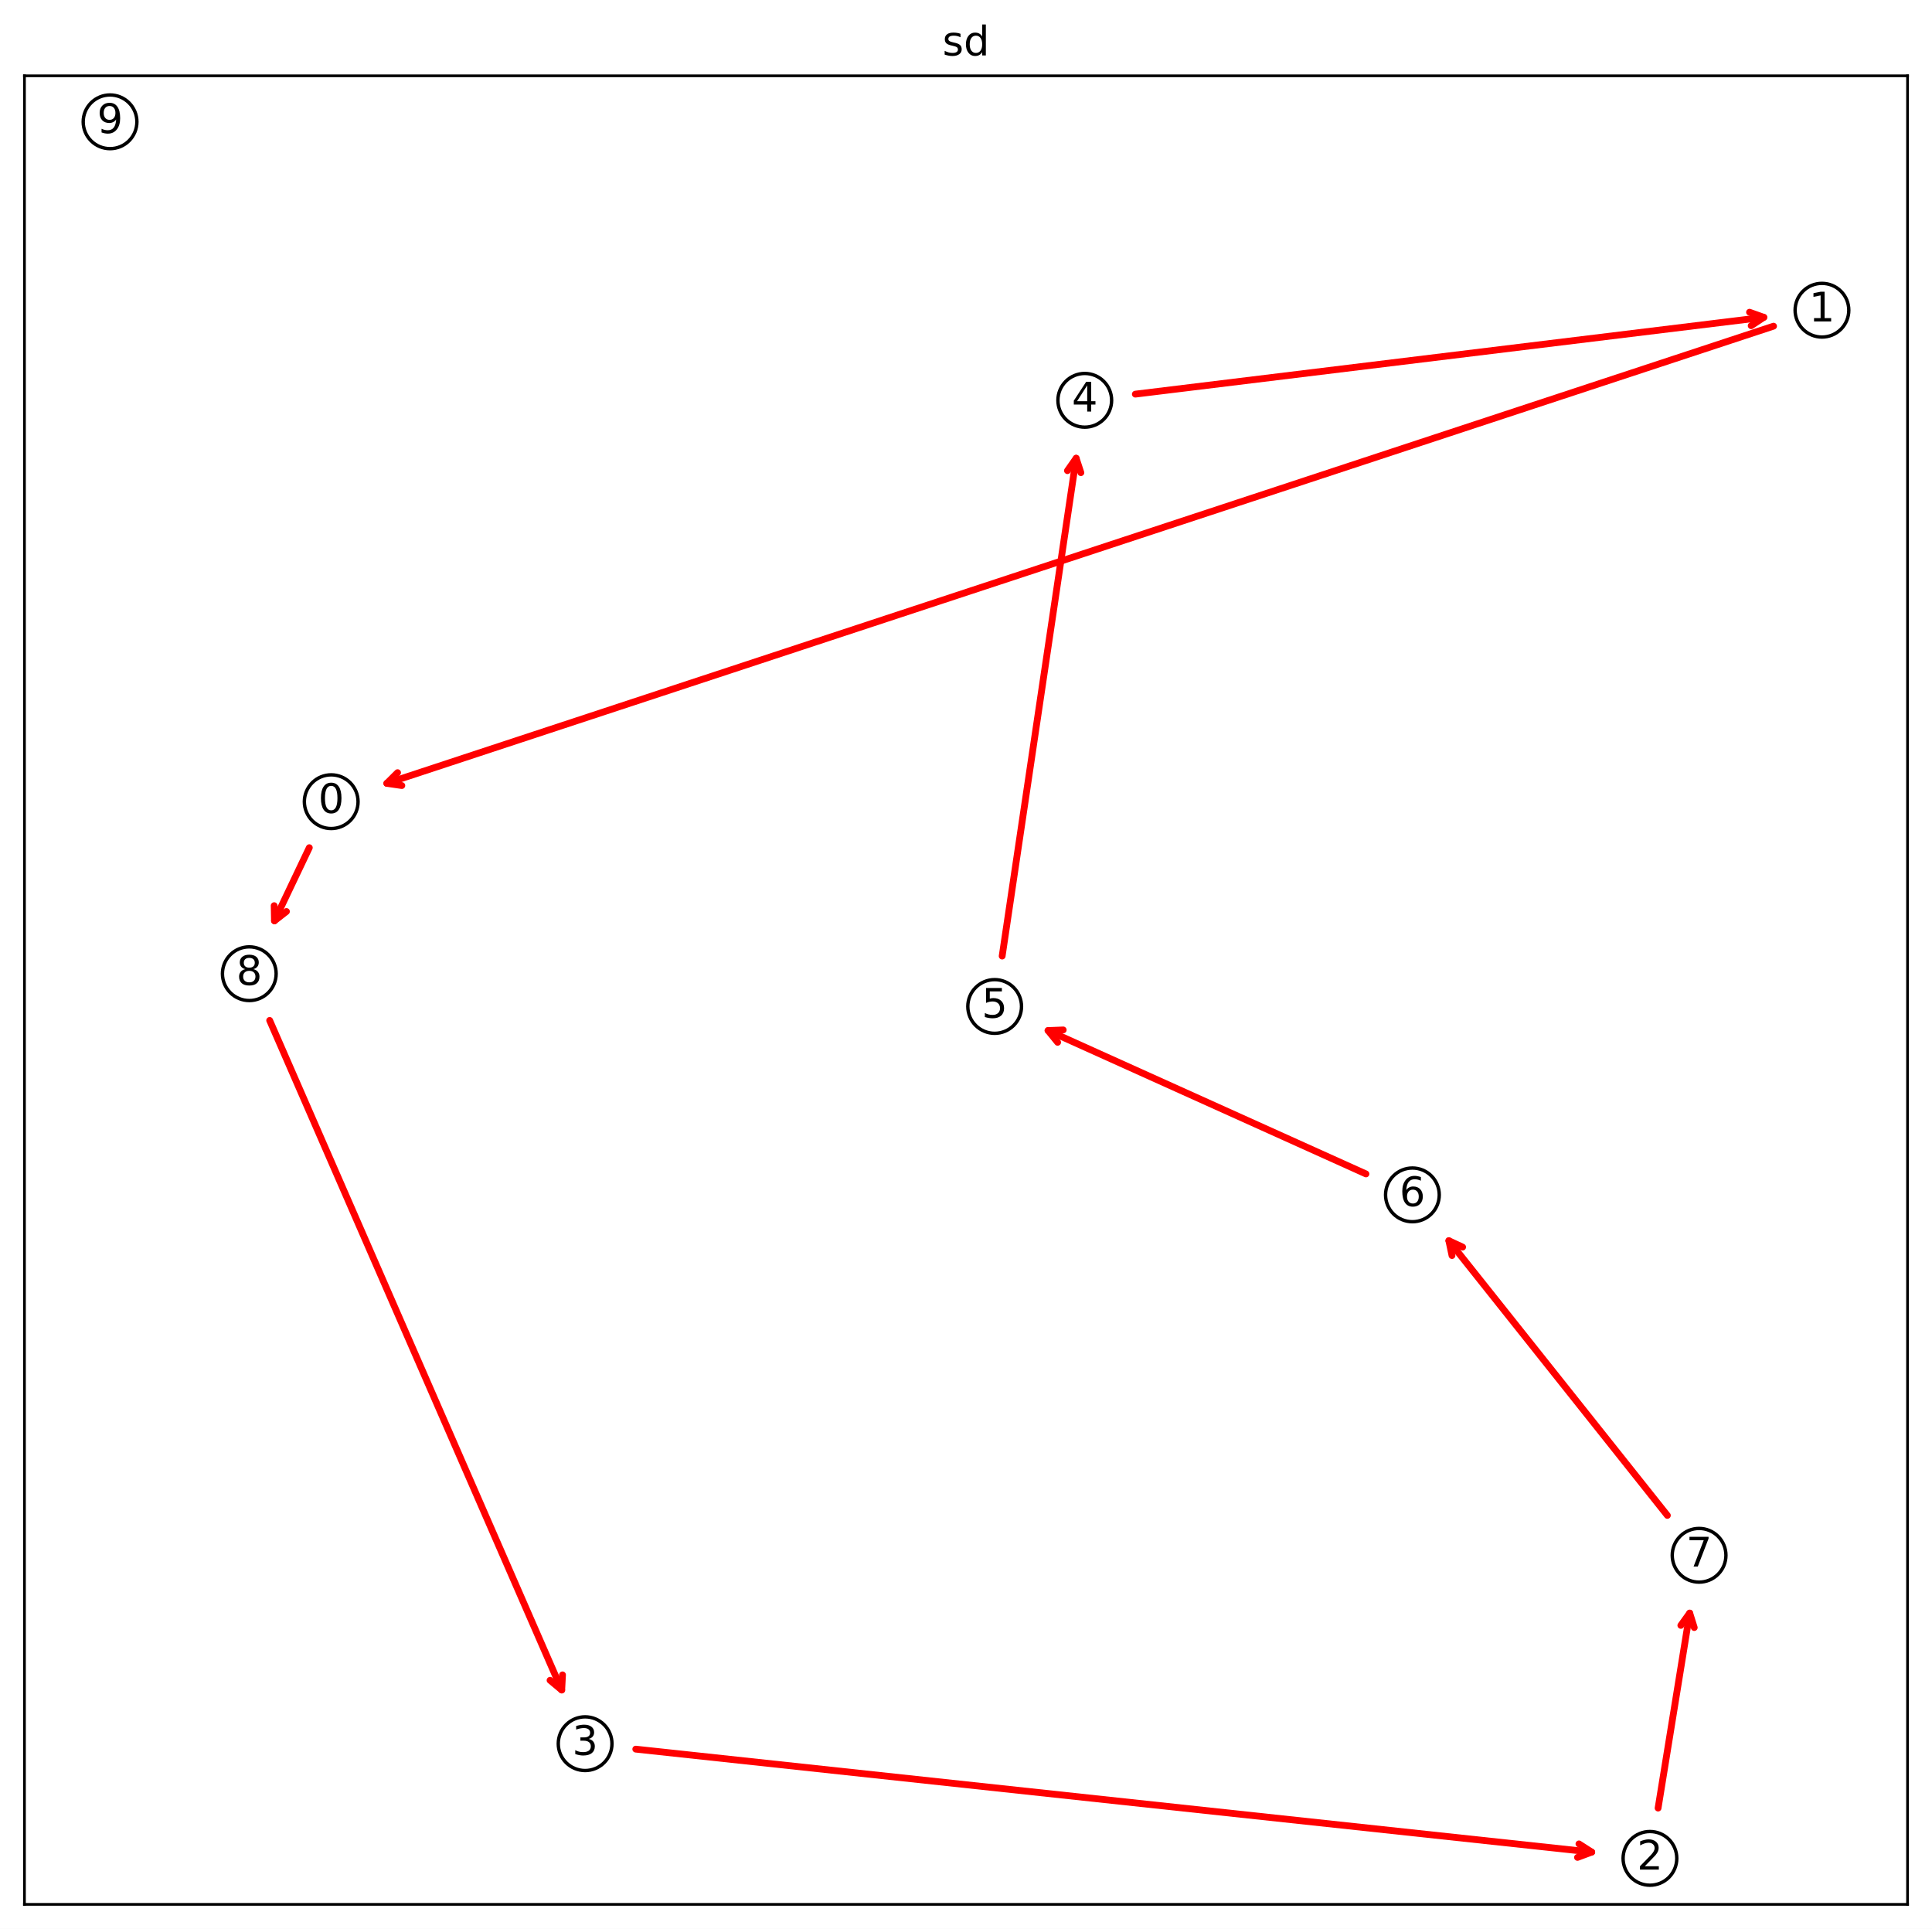
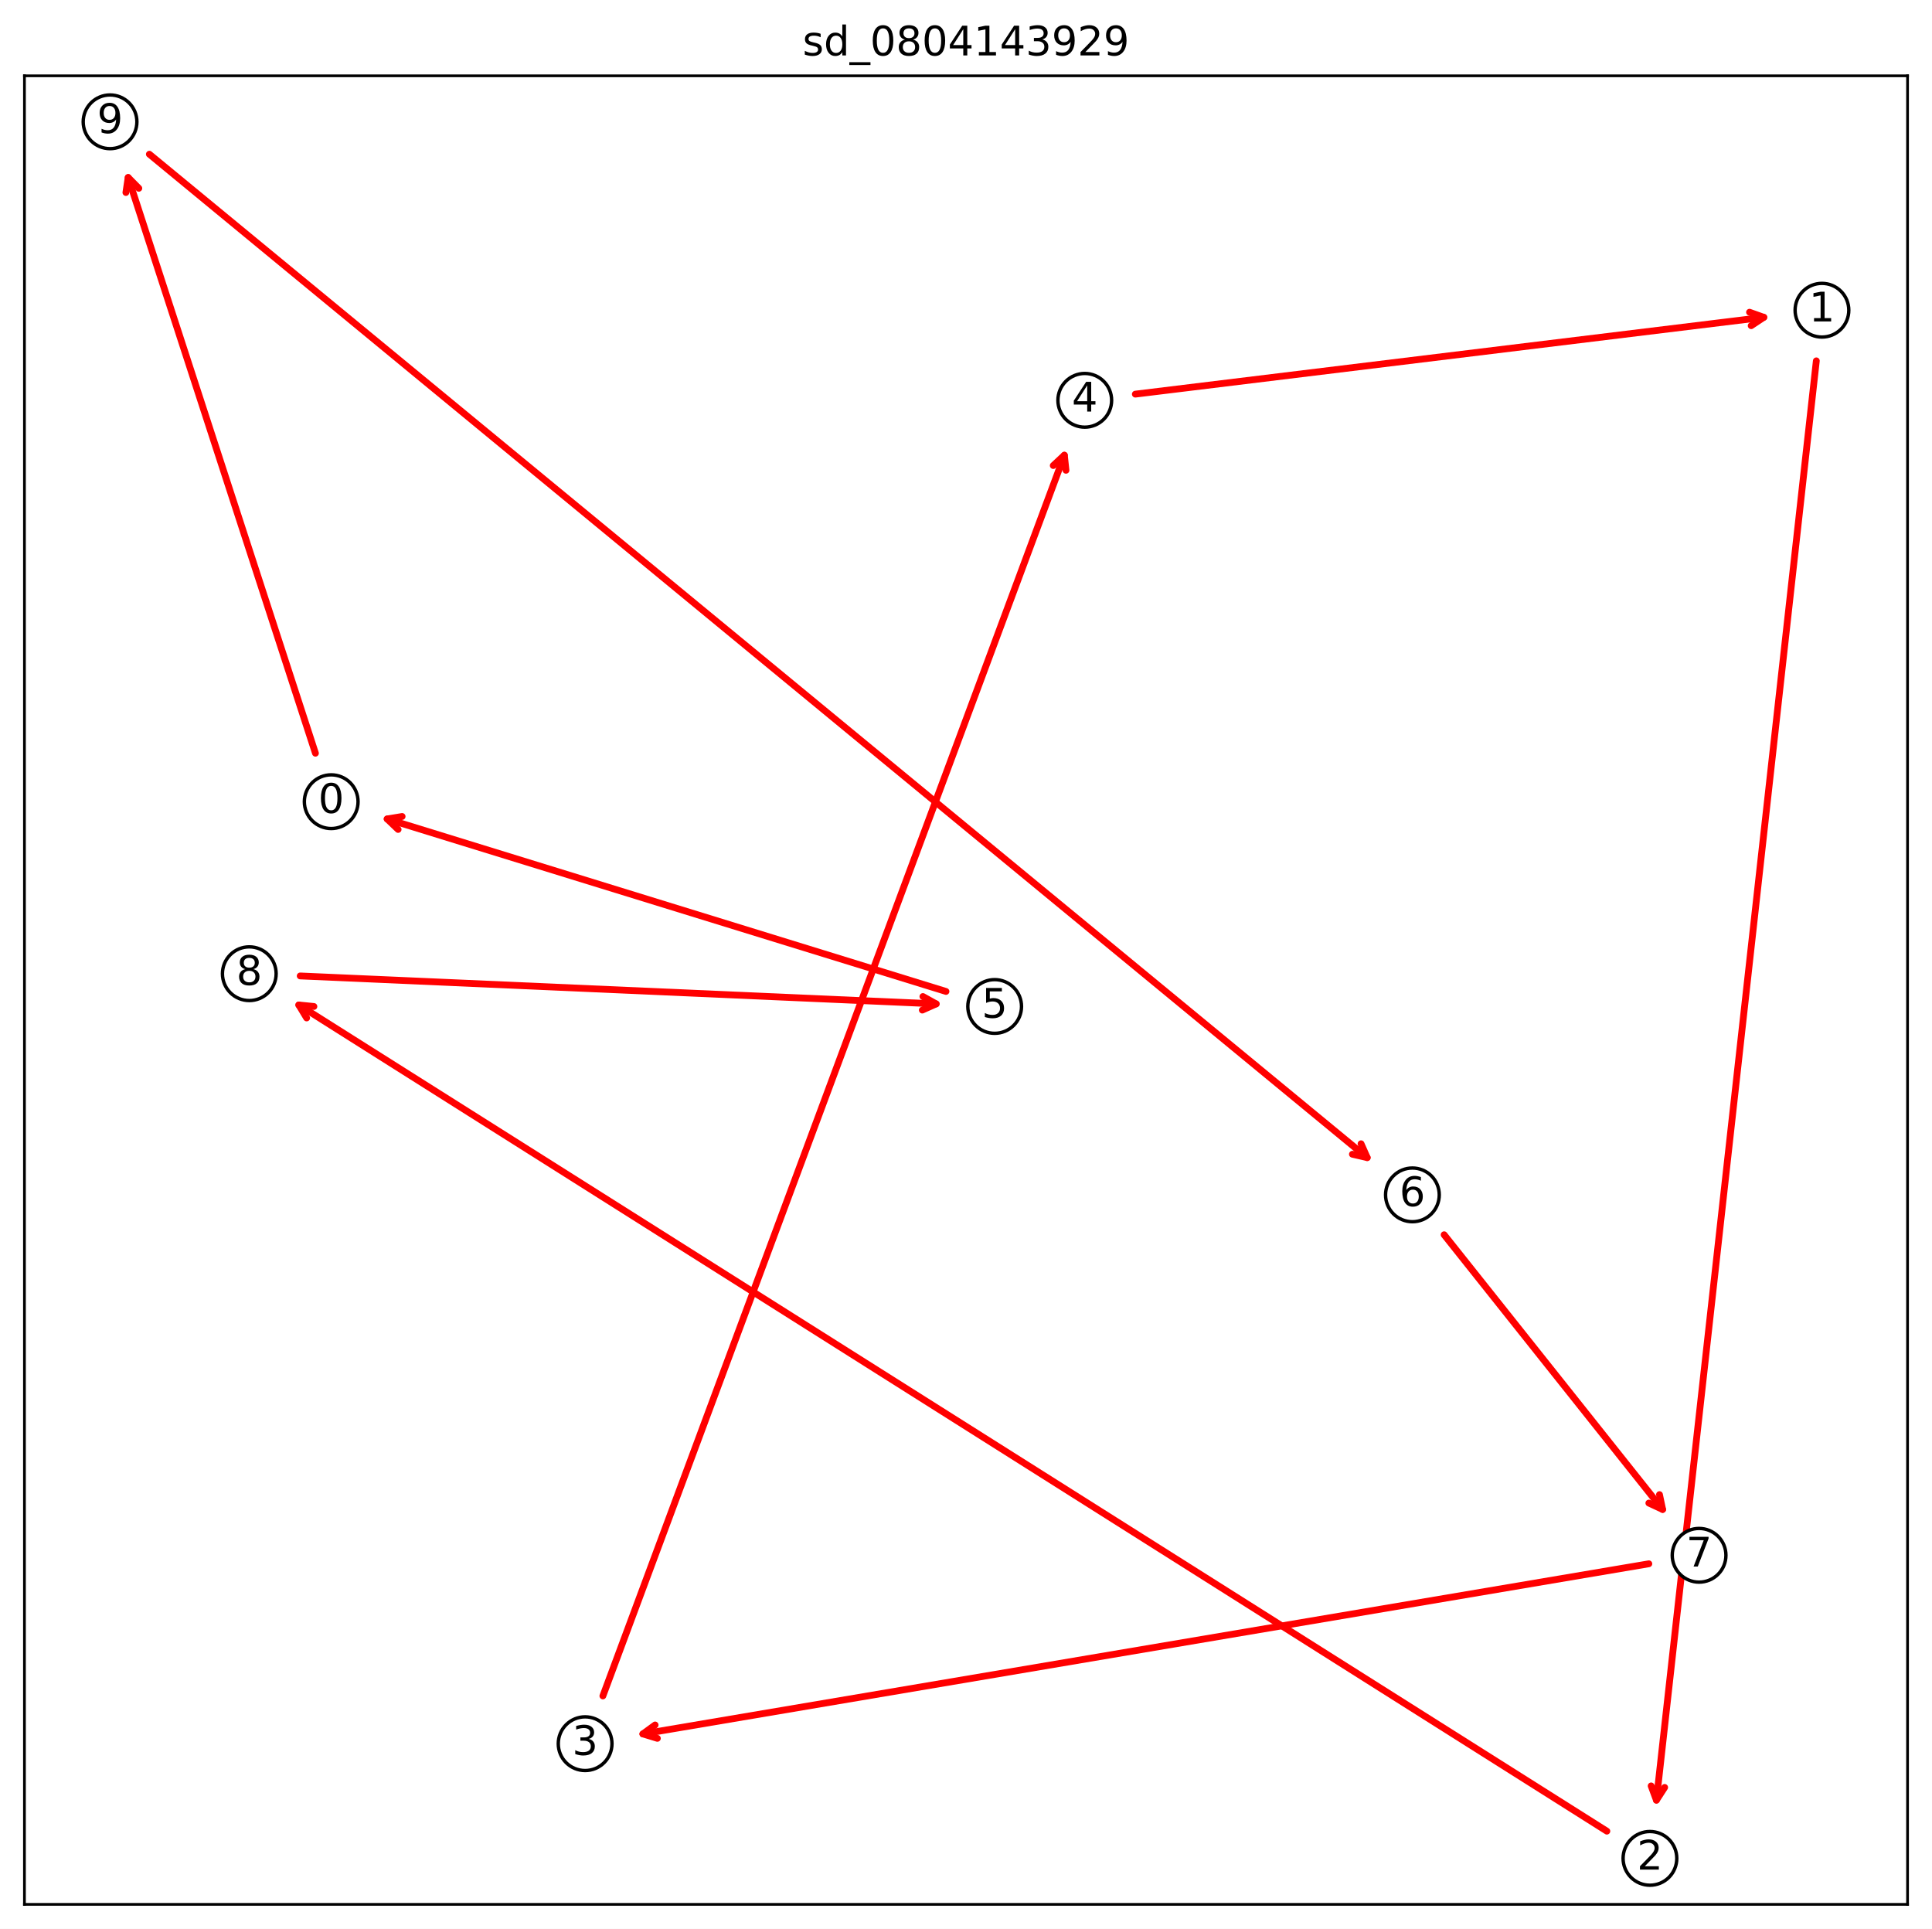
<svg xmlns="http://www.w3.org/2000/svg" xmlns:xlink="http://www.w3.org/1999/xlink" width="568.8pt" height="567.838pt" viewBox="0 0 568.8 567.838" version="1.1">
  <defs>
    <style type="text/css">*{stroke-linejoin: round; stroke-linecap: butt}</style>
  </defs>
  <g id="figure_1">
    <g id="patch_1">
      <path d="M 0 567.838  L 568.8 567.838  L 568.8 0  L 0 0  z " style="fill: #ffffff" />
    </g>
    <g id="axes_1">
      <g id="patch_2">
        <path d="M 7.2 560.638  L 561.6 560.638  L 561.6 22.318  L 7.2 22.318  z " style="fill: #ffffff" />
      </g>
      <g id="matplotlib.axis_1" />
      <g id="matplotlib.axis_2" />
      <g id="patch_3">
-         <path d="M 91.062 249.555  Q 85.453 261.333 80.806 271.093  " style="fill: none; stroke: #ff0000; stroke-width: 2; stroke-linecap: round" />
-         <path d="M 84.331 268.341  L 80.806 271.093  L 80.72 266.622  " style="fill: none; stroke: #ff0000; stroke-width: 2; stroke-linecap: round" />
+         <path d="M 92.869 221.748  Q 64.955 135.937 37.732 52.252  " style="fill: none; stroke: #ff0000; stroke-width: 2; stroke-linecap: round" />
+         <path d="M 37.067 56.674  L 37.732 52.252  L 40.871 55.437  " style="fill: none; stroke: #ff0000; stroke-width: 2; stroke-linecap: round" />
      </g>
      <g id="patch_4">
-         <path d="M 79.392 300.404  Q 122.831 399.996 165.376 497.538  " style="fill: none; stroke: #ff0000; stroke-width: 2; stroke-linecap: round" />
-         <path d="M 165.61 493.072  L 165.376 497.538  L 161.944 494.671  " style="fill: none; stroke: #ff0000; stroke-width: 2; stroke-linecap: round" />
+         <path d="M 43.975 45.398  Q 224.112 193.812 402.522 340.804  " style="fill: none; stroke: #ff0000; stroke-width: 2; stroke-linecap: round" />
+         <path d="M 400.707 336.717  L 402.522 340.804  L 398.163 339.804  " style="fill: none; stroke: #ff0000; stroke-width: 2; stroke-linecap: round" />
      </g>
      <g id="patch_5">
-         <path d="M 187.176 514.94  Q 329.012 530.215 468.624 545.25  " style="fill: none; stroke: #ff0000; stroke-width: 2; stroke-linecap: round" />
-         <path d="M 464.861 542.833  L 468.624 545.25  L 464.433 546.81  " style="fill: none; stroke: #ff0000; stroke-width: 2; stroke-linecap: round" />
+         <path d="M 425.163 363.503  Q 458.026 404.816 489.496 444.379  " style="fill: none; stroke: #ff0000; stroke-width: 2; stroke-linecap: round" />
+         <path d="M 488.571 440.004  L 489.496 444.379  L 485.441 442.494  " style="fill: none; stroke: #ff0000; stroke-width: 2; stroke-linecap: round" />
      </g>
      <g id="patch_6">
-         <path d="M 488.16 532.291  Q 492.993 502.482 497.469 474.881  " style="fill: none; stroke: #ff0000; stroke-width: 2; stroke-linecap: round" />
-         <path d="M 494.855 478.509  L 497.469 474.881  L 498.803 479.149  " style="fill: none; stroke: #ff0000; stroke-width: 2; stroke-linecap: round" />
+         <path d="M 485.438 460.372  Q 336.247 485.603 189.261 510.461  " style="fill: none; stroke: #ff0000; stroke-width: 2; stroke-linecap: round" />
+         <path d="M 193.538 511.765  L 189.261 510.461  L 192.871 507.822  " style="fill: none; stroke: #ff0000; stroke-width: 2; stroke-linecap: round" />
      </g>
      <g id="patch_7">
-         <path d="M 490.891 446.132  Q 458.028 404.819 426.557 365.256  " style="fill: none; stroke: #ff0000; stroke-width: 2; stroke-linecap: round" />
-         <path d="M 427.482 369.632  L 426.557 365.256  L 430.613 367.142  " style="fill: none; stroke: #ff0000; stroke-width: 2; stroke-linecap: round" />
+         <path d="M 177.495 499.277  Q 245.816 315.593 313.358 134.006  " style="fill: none; stroke: #ff0000; stroke-width: 2; stroke-linecap: round" />
+         <path d="M 310.089 137.057  L 313.358 134.006  L 313.838 138.452  " style="fill: none; stroke: #ff0000; stroke-width: 2; stroke-linecap: round" />
      </g>
      <g id="patch_8">
-         <path d="M 402.153 345.599  Q 354.334 324.033 308.553 303.387  " style="fill: none; stroke: #ff0000; stroke-width: 2; stroke-linecap: round" />
-         <path d="M 311.377 306.855  L 308.553 303.387  L 313.021 303.208  " style="fill: none; stroke: #ff0000; stroke-width: 2; stroke-linecap: round" />
-       </g>
-       <g id="patch_9">
-         <path d="M 295.046 281.464  Q 306.103 207.076 316.832 134.9  " style="fill: none; stroke: #ff0000; stroke-width: 2; stroke-linecap: round" />
-         <path d="M 314.266 138.562  L 316.832 134.9  L 318.222 139.151  " style="fill: none; stroke: #ff0000; stroke-width: 2; stroke-linecap: round" />
-       </g>
-       <g id="patch_10">
        <path d="M 334.252 116.032  Q 427.882 104.588 519.291 93.416  " style="fill: none; stroke: #ff0000; stroke-width: 2; stroke-linecap: round" />
        <path d="M 515.078 91.916  L 519.291 93.416  L 515.564 95.887  " style="fill: none; stroke: #ff0000; stroke-width: 2; stroke-linecap: round" />
      </g>
+       <g id="patch_9">
+         <path d="M 534.744 106.232  Q 511.08 319.208 487.663 529.962  " style="fill: none; stroke: #ff0000; stroke-width: 2; stroke-linecap: round" />
+         <path d="M 490.092 526.208  L 487.663 529.962  L 486.116 525.766  " style="fill: none; stroke: #ff0000; stroke-width: 2; stroke-linecap: round" />
+       </g>
+       <g id="patch_10">
+         <path d="M 473.077 539.086  Q 279.577 416.875 87.968 295.859  " style="fill: none; stroke: #ff0000; stroke-width: 2; stroke-linecap: round" />
+         <path d="M 90.282 299.686  L 87.968 295.859  L 92.418 296.304  " style="fill: none; stroke: #ff0000; stroke-width: 2; stroke-linecap: round" />
+       </g>
      <g id="patch_11">
-         <path d="M 522.152 96.022  Q 316.954 163.67 113.879 230.618  " style="fill: none; stroke: #ff0000; stroke-width: 2; stroke-linecap: round" />
-         <path d="M 118.304 231.265  L 113.879 230.618  L 117.052 227.466  " style="fill: none; stroke: #ff0000; stroke-width: 2; stroke-linecap: round" />
+         <path d="M 88.38 287.314  Q 183.118 291.478 275.622 295.544  " style="fill: none; stroke: #ff0000; stroke-width: 2; stroke-linecap: round" />
+         <path d="M 271.713 293.371  L 275.622 295.544  L 271.538 297.367  " style="fill: none; stroke: #ff0000; stroke-width: 2; stroke-linecap: round" />
      </g>
      <g id="patch_12">
+         <path d="M 278.507 291.877  Q 195.174 266.157 113.978 241.097  " style="fill: none; stroke: #ff0000; stroke-width: 2; stroke-linecap: round" />
+         <path d="M 117.21 244.187  L 113.978 241.097  L 118.39 240.365  " style="fill: none; stroke: #ff0000; stroke-width: 2; stroke-linecap: round" />
+       </g>
+       <g id="patch_13">
        <path d="M 7.2 560.638  L 7.2 22.318  " style="fill: none; stroke: #000000; stroke-width: 0.8; stroke-linejoin: miter; stroke-linecap: square" />
      </g>
-       <g id="patch_13">
+       <g id="patch_14">
        <path d="M 561.6 560.638  L 561.6 22.318  " style="fill: none; stroke: #000000; stroke-width: 0.8; stroke-linejoin: miter; stroke-linecap: square" />
      </g>
-       <g id="patch_14">
+       <g id="patch_15">
        <path d="M 7.2 560.638  L 561.6 560.638  " style="fill: none; stroke: #000000; stroke-width: 0.8; stroke-linejoin: miter; stroke-linecap: square" />
      </g>
-       <g id="patch_15">
+       <g id="patch_16">
        <path d="M 7.2 22.318  L 561.6 22.318  " style="fill: none; stroke: #000000; stroke-width: 0.8; stroke-linejoin: miter; stroke-linecap: square" />
      </g>
      <g id="PathCollection_1">
        <defs>
-           <path id="m304e640a51" d="M 0 7.906  C 2.097 7.906 4.108 7.073 5.59 5.59  C 7.073 4.108 7.906 2.097 7.906 0  C 7.906 -2.097 7.073 -4.108 5.59 -5.59  C 4.108 -7.073 2.097 -7.906 0 -7.906  C -2.097 -7.906 -4.108 -7.073 -5.59 -5.59  C -7.073 -4.108 -7.906 -2.097 -7.906 0  C -7.906 2.097 -7.073 4.108 -5.59 5.59  C -4.108 7.073 -2.097 7.906 0 7.906  z " style="stroke: #000000" />
+           <path id="m5c23313d0f" d="M 0 7.906  C 2.097 7.906 4.108 7.073 5.59 5.59  C 7.073 4.108 7.906 2.097 7.906 0  C 7.906 -2.097 7.073 -4.108 5.59 -5.59  C 4.108 -7.073 2.097 -7.906 0 -7.906  C -2.097 -7.906 -4.108 -7.073 -5.59 -5.59  C -7.073 -4.108 -7.906 -2.097 -7.906 0  C -7.906 2.097 -7.073 4.108 -5.59 5.59  C -4.108 7.073 -2.097 7.906 0 7.906  z " style="stroke: #000000" />
        </defs>
-         <g clip-path="url(#p62810bb80d)">
-           <use xlink:href="#m304e640a51" x="97.51" y="236.014" style="fill: #ffffff; stroke: #000000" />
-           <use xlink:href="#m304e640a51" x="536.4" y="91.325" style="fill: #ffffff; stroke: #000000" />
-           <use xlink:href="#m304e640a51" x="485.759" y="547.095" style="fill: #ffffff; stroke: #000000" />
-           <use xlink:href="#m304e640a51" x="172.266" y="513.335" style="fill: #ffffff; stroke: #000000" />
-           <use xlink:href="#m304e640a51" x="319.367" y="117.851" style="fill: #ffffff; stroke: #000000" />
-           <use xlink:href="#m304e640a51" x="292.84" y="296.301" style="fill: #ffffff; stroke: #000000" />
-           <use xlink:href="#m304e640a51" x="415.826" y="351.765" style="fill: #ffffff; stroke: #000000" />
-           <use xlink:href="#m304e640a51" x="500.228" y="457.87" style="fill: #ffffff; stroke: #000000" />
-           <use xlink:href="#m304e640a51" x="73.395" y="286.655" style="fill: #ffffff; stroke: #000000" />
-           <use xlink:href="#m304e640a51" x="32.4" y="35.861" style="fill: #ffffff; stroke: #000000" />
+         <g clip-path="url(#p2925443e9d)">
+           <use xlink:href="#m5c23313d0f" x="97.51" y="236.014" style="fill: #ffffff; stroke: #000000" />
+           <use xlink:href="#m5c23313d0f" x="536.4" y="91.325" style="fill: #ffffff; stroke: #000000" />
+           <use xlink:href="#m5c23313d0f" x="485.759" y="547.095" style="fill: #ffffff; stroke: #000000" />
+           <use xlink:href="#m5c23313d0f" x="172.266" y="513.335" style="fill: #ffffff; stroke: #000000" />
+           <use xlink:href="#m5c23313d0f" x="319.367" y="117.851" style="fill: #ffffff; stroke: #000000" />
+           <use xlink:href="#m5c23313d0f" x="292.84" y="296.301" style="fill: #ffffff; stroke: #000000" />
+           <use xlink:href="#m5c23313d0f" x="415.826" y="351.765" style="fill: #ffffff; stroke: #000000" />
+           <use xlink:href="#m5c23313d0f" x="500.228" y="457.87" style="fill: #ffffff; stroke: #000000" />
+           <use xlink:href="#m5c23313d0f" x="73.395" y="286.655" style="fill: #ffffff; stroke: #000000" />
+           <use xlink:href="#m5c23313d0f" x="32.4" y="35.861" style="fill: #ffffff; stroke: #000000" />
        </g>
      </g>
      <g id="text_1">
-         <g transform="translate(277.4653 16.31812) scale(0.12 -0.12)">
+         <g transform="translate(236.2903 16.31812) scale(0.12 -0.12)">
          <defs>
            <path id="DejaVuSans-73" d="M 2834 3397  L 2834 2853  Q 2591 2978 2328 3040  Q 2066 3103 1784 3103  Q 1356 3103 1142 2972  Q 928 2841 928 2578  Q 928 2378 1081 2264  Q 1234 2150 1697 2047  L 1894 2003  Q 2506 1872 2764 1633  Q 3022 1394 3022 966  Q 3022 478 2636 193  Q 2250 -91 1575 -91  Q 1294 -91 989 -36  Q 684 19 347 128  L 347 722  Q 666 556 975 473  Q 1284 391 1588 391  Q 1994 391 2212 530  Q 2431 669 2431 922  Q 2431 1156 2273 1281  Q 2116 1406 1581 1522  L 1381 1569  Q 847 1681 609 1914  Q 372 2147 372 2553  Q 372 3047 722 3315  Q 1072 3584 1716 3584  Q 2034 3584 2315 3537  Q 2597 3491 2834 3397  z " transform="scale(0.015625)" />
            <path id="DejaVuSans-64" d="M 2906 2969  L 2906 4863  L 3481 4863  L 3481 0  L 2906 0  L 2906 525  Q 2725 213 2448 61  Q 2172 -91 1784 -91  Q 1150 -91 751 415  Q 353 922 353 1747  Q 353 2572 751 3078  Q 1150 3584 1784 3584  Q 2172 3584 2448 3432  Q 2725 3281 2906 2969  z M 947 1747  Q 947 1113 1208 752  Q 1469 391 1925 391  Q 2381 391 2643 752  Q 2906 1113 2906 1747  Q 2906 2381 2643 2742  Q 2381 3103 1925 3103  Q 1469 3103 1208 2742  Q 947 2381 947 1747  z " transform="scale(0.015625)" />
+             <path id="DejaVuSans-5f" d="M 3263 -1063  L 3263 -1509  L -63 -1509  L -63 -1063  L 3263 -1063  z " transform="scale(0.015625)" />
+             <path id="DejaVuSans-30" d="M 2034 4250  Q 1547 4250 1301 3770  Q 1056 3291 1056 2328  Q 1056 1369 1301 889  Q 1547 409 2034 409  Q 2525 409 2770 889  Q 3016 1369 3016 2328  Q 3016 3291 2770 3770  Q 2525 4250 2034 4250  z M 2034 4750  Q 2819 4750 3233 4129  Q 3647 3509 3647 2328  Q 3647 1150 3233 529  Q 2819 -91 2034 -91  Q 1250 -91 836 529  Q 422 1150 422 2328  Q 422 3509 836 4129  Q 1250 4750 2034 4750  z " transform="scale(0.015625)" />
+             <path id="DejaVuSans-38" d="M 2034 2216  Q 1584 2216 1326 1975  Q 1069 1734 1069 1313  Q 1069 891 1326 650  Q 1584 409 2034 409  Q 2484 409 2743 651  Q 3003 894 3003 1313  Q 3003 1734 2745 1975  Q 2488 2216 2034 2216  z M 1403 2484  Q 997 2584 770 2862  Q 544 3141 544 3541  Q 544 4100 942 4425  Q 1341 4750 2034 4750  Q 2731 4750 3128 4425  Q 3525 4100 3525 3541  Q 3525 3141 3298 2862  Q 3072 2584 2669 2484  Q 3125 2378 3379 2068  Q 3634 1759 3634 1313  Q 3634 634 3220 271  Q 2806 -91 2034 -91  Q 1263 -91 848 271  Q 434 634 434 1313  Q 434 1759 690 2068  Q 947 2378 1403 2484  z M 1172 3481  Q 1172 3119 1398 2916  Q 1625 2713 2034 2713  Q 2441 2713 2670 2916  Q 2900 3119 2900 3481  Q 2900 3844 2670 4047  Q 2441 4250 2034 4250  Q 1625 4250 1398 4047  Q 1172 3844 1172 3481  z " transform="scale(0.015625)" />
+             <path id="DejaVuSans-34" d="M 2419 4116  L 825 1625  L 2419 1625  L 2419 4116  z M 2253 4666  L 3047 4666  L 3047 1625  L 3713 1625  L 3713 1100  L 3047 1100  L 3047 0  L 2419 0  L 2419 1100  L 313 1100  L 313 1709  L 2253 4666  z " transform="scale(0.015625)" />
+             <path id="DejaVuSans-31" d="M 794 531  L 1825 531  L 1825 4091  L 703 3866  L 703 4441  L 1819 4666  L 2450 4666  L 2450 531  L 3481 531  L 3481 0  L 794 0  L 794 531  z " transform="scale(0.015625)" />
+             <path id="DejaVuSans-33" d="M 2597 2516  Q 3050 2419 3304 2112  Q 3559 1806 3559 1356  Q 3559 666 3084 287  Q 2609 -91 1734 -91  Q 1441 -91 1130 -33  Q 819 25 488 141  L 488 750  Q 750 597 1062 519  Q 1375 441 1716 441  Q 2309 441 2620 675  Q 2931 909 2931 1356  Q 2931 1769 2642 2001  Q 2353 2234 1838 2234  L 1294 2234  L 1294 2753  L 1863 2753  Q 2328 2753 2575 2939  Q 2822 3125 2822 3475  Q 2822 3834 2567 4026  Q 2313 4219 1838 4219  Q 1578 4219 1281 4162  Q 984 4106 628 3988  L 628 4550  Q 988 4650 1302 4700  Q 1616 4750 1894 4750  Q 2613 4750 3031 4423  Q 3450 4097 3450 3541  Q 3450 3153 3228 2886  Q 3006 2619 2597 2516  z " transform="scale(0.015625)" />
+             <path id="DejaVuSans-39" d="M 703 97  L 703 672  Q 941 559 1184 500  Q 1428 441 1663 441  Q 2288 441 2617 861  Q 2947 1281 2994 2138  Q 2813 1869 2534 1725  Q 2256 1581 1919 1581  Q 1219 1581 811 2004  Q 403 2428 403 3163  Q 403 3881 828 4315  Q 1253 4750 1959 4750  Q 2769 4750 3195 4129  Q 3622 3509 3622 2328  Q 3622 1225 3098 567  Q 2575 -91 1691 -91  Q 1453 -91 1209 -44  Q 966 3 703 97  z M 1959 2075  Q 2384 2075 2632 2365  Q 2881 2656 2881 3163  Q 2881 3666 2632 3958  Q 2384 4250 1959 4250  Q 1534 4250 1286 3958  Q 1038 3666 1038 3163  Q 1038 2656 1286 2365  Q 1534 2075 1959 2075  z " transform="scale(0.015625)" />
+             <path id="DejaVuSans-32" d="M 1228 531  L 3431 531  L 3431 0  L 469 0  L 469 531  Q 828 903 1448 1529  Q 2069 2156 2228 2338  Q 2531 2678 2651 2914  Q 2772 3150 2772 3378  Q 2772 3750 2511 3984  Q 2250 4219 1831 4219  Q 1534 4219 1204 4116  Q 875 4013 500 3803  L 500 4441  Q 881 4594 1212 4672  Q 1544 4750 1819 4750  Q 2544 4750 2975 4387  Q 3406 4025 3406 3419  Q 3406 3131 3298 2873  Q 3191 2616 2906 2266  Q 2828 2175 2409 1742  Q 1991 1309 1228 531  z " transform="scale(0.015625)" />
          </defs>
          <use xlink:href="#DejaVuSans-73" />
          <use xlink:href="#DejaVuSans-64" transform="translate(52.09961 0)" />
+           <use xlink:href="#DejaVuSans-5f" transform="translate(115.5762 0)" />
+           <use xlink:href="#DejaVuSans-30" transform="translate(165.5762 0)" />
+           <use xlink:href="#DejaVuSans-38" transform="translate(229.1992 0)" />
+           <use xlink:href="#DejaVuSans-30" transform="translate(292.8223 0)" />
+           <use xlink:href="#DejaVuSans-34" transform="translate(356.4453 0)" />
+           <use xlink:href="#DejaVuSans-31" transform="translate(420.0684 0)" />
+           <use xlink:href="#DejaVuSans-34" transform="translate(483.6914 0)" />
+           <use xlink:href="#DejaVuSans-33" transform="translate(547.3145 0)" />
+           <use xlink:href="#DejaVuSans-39" transform="translate(610.9375 0)" />
+           <use xlink:href="#DejaVuSans-32" transform="translate(674.5605 0)" />
+           <use xlink:href="#DejaVuSans-39" transform="translate(738.1836 0)" />
        </g>
      </g>
      <g id="text_2">
        <g transform="translate(93.69255 239.3253) scale(0.12 -0.12)">
-           <defs>
-             <path id="DejaVuSans-30" d="M 2034 4250  Q 1547 4250 1301 3770  Q 1056 3291 1056 2328  Q 1056 1369 1301 889  Q 1547 409 2034 409  Q 2525 409 2770 889  Q 3016 1369 3016 2328  Q 3016 3291 2770 3770  Q 2525 4250 2034 4250  z M 2034 4750  Q 2819 4750 3233 4129  Q 3647 3509 3647 2328  Q 3647 1150 3233 529  Q 2819 -91 2034 -91  Q 1250 -91 836 529  Q 422 1150 422 2328  Q 422 3509 836 4129  Q 1250 4750 2034 4750  z " transform="scale(0.015625)" />
-           </defs>
          <use xlink:href="#DejaVuSans-30" />
        </g>
      </g>
      <g id="text_3">
        <g transform="translate(532.5825 94.63626) scale(0.12 -0.12)">
-           <defs>
-             <path id="DejaVuSans-31" d="M 794 531  L 1825 531  L 1825 4091  L 703 3866  L 703 4441  L 1819 4666  L 2450 4666  L 2450 531  L 3481 531  L 3481 0  L 794 0  L 794 531  z " transform="scale(0.015625)" />
-           </defs>
          <use xlink:href="#DejaVuSans-31" />
        </g>
      </g>
      <g id="text_4">
        <g transform="translate(481.9414 550.4066) scale(0.12 -0.12)">
-           <defs>
-             <path id="DejaVuSans-32" d="M 1228 531  L 3431 531  L 3431 0  L 469 0  L 469 531  Q 828 903 1448 1529  Q 2069 2156 2228 2338  Q 2531 2678 2651 2914  Q 2772 3150 2772 3378  Q 2772 3750 2511 3984  Q 2250 4219 1831 4219  Q 1534 4219 1204 4116  Q 875 4013 500 3803  L 500 4441  Q 881 4594 1212 4672  Q 1544 4750 1819 4750  Q 2544 4750 2975 4387  Q 3406 4025 3406 3419  Q 3406 3131 3298 2873  Q 3191 2616 2906 2266  Q 2828 2175 2409 1742  Q 1991 1309 1228 531  z " transform="scale(0.015625)" />
-           </defs>
          <use xlink:href="#DejaVuSans-32" />
        </g>
      </g>
      <g id="text_5">
        <g transform="translate(168.4485 516.6458) scale(0.12 -0.12)">
-           <defs>
-             <path id="DejaVuSans-33" d="M 2597 2516  Q 3050 2419 3304 2112  Q 3559 1806 3559 1356  Q 3559 666 3084 287  Q 2609 -91 1734 -91  Q 1441 -91 1130 -33  Q 819 25 488 141  L 488 750  Q 750 597 1062 519  Q 1375 441 1716 441  Q 2309 441 2620 675  Q 2931 909 2931 1356  Q 2931 1769 2642 2001  Q 2353 2234 1838 2234  L 1294 2234  L 1294 2753  L 1863 2753  Q 2328 2753 2575 2939  Q 2822 3125 2822 3475  Q 2822 3834 2567 4026  Q 2313 4219 1838 4219  Q 1578 4219 1281 4162  Q 984 4106 628 3988  L 628 4550  Q 988 4650 1302 4700  Q 1616 4750 1894 4750  Q 2613 4750 3031 4423  Q 3450 4097 3450 3541  Q 3450 3153 3228 2886  Q 3006 2619 2597 2516  z " transform="scale(0.015625)" />
-           </defs>
          <use xlink:href="#DejaVuSans-33" />
        </g>
      </g>
      <g id="text_6">
        <g transform="translate(315.549 121.1626) scale(0.12 -0.12)">
-           <defs>
-             <path id="DejaVuSans-34" d="M 2419 4116  L 825 1625  L 2419 1625  L 2419 4116  z M 2253 4666  L 3047 4666  L 3047 1625  L 3713 1625  L 3713 1100  L 3047 1100  L 3047 0  L 2419 0  L 2419 1100  L 313 1100  L 313 1709  L 2253 4666  z " transform="scale(0.015625)" />
-           </defs>
          <use xlink:href="#DejaVuSans-34" />
        </g>
      </g>
      <g id="text_7">
        <g transform="translate(289.0227 299.6123) scale(0.12 -0.12)">
          <defs>
            <path id="DejaVuSans-35" d="M 691 4666  L 3169 4666  L 3169 4134  L 1269 4134  L 1269 2991  Q 1406 3038 1543 3061  Q 1681 3084 1819 3084  Q 2600 3084 3056 2656  Q 3513 2228 3513 1497  Q 3513 744 3044 326  Q 2575 -91 1722 -91  Q 1428 -91 1123 -41  Q 819 9 494 109  L 494 744  Q 775 591 1075 516  Q 1375 441 1709 441  Q 2250 441 2565 725  Q 2881 1009 2881 1497  Q 2881 1984 2565 2268  Q 2250 2553 1709 2553  Q 1456 2553 1204 2497  Q 953 2441 691 2322  L 691 4666  z " transform="scale(0.015625)" />
          </defs>
          <use xlink:href="#DejaVuSans-35" />
        </g>
      </g>
      <g id="text_8">
        <g transform="translate(412.0083 355.0765) scale(0.12 -0.12)">
          <defs>
            <path id="DejaVuSans-36" d="M 2113 2584  Q 1688 2584 1439 2293  Q 1191 2003 1191 1497  Q 1191 994 1439 701  Q 1688 409 2113 409  Q 2538 409 2786 701  Q 3034 994 3034 1497  Q 3034 2003 2786 2293  Q 2538 2584 2113 2584  z M 3366 4563  L 3366 3988  Q 3128 4100 2886 4159  Q 2644 4219 2406 4219  Q 1781 4219 1451 3797  Q 1122 3375 1075 2522  Q 1259 2794 1537 2939  Q 1816 3084 2150 3084  Q 2853 3084 3261 2657  Q 3669 2231 3669 1497  Q 3669 778 3244 343  Q 2819 -91 2113 -91  Q 1303 -91 875 529  Q 447 1150 447 2328  Q 447 3434 972 4092  Q 1497 4750 2381 4750  Q 2619 4750 2861 4703  Q 3103 4656 3366 4563  z " transform="scale(0.015625)" />
          </defs>
          <use xlink:href="#DejaVuSans-36" />
        </g>
      </g>
      <g id="text_9">
        <g transform="translate(496.4103 461.1817) scale(0.12 -0.12)">
          <defs>
            <path id="DejaVuSans-37" d="M 525 4666  L 3525 4666  L 3525 4397  L 1831 0  L 1172 0  L 2766 4134  L 525 4134  L 525 4666  z " transform="scale(0.015625)" />
          </defs>
          <use xlink:href="#DejaVuSans-37" />
        </g>
      </g>
      <g id="text_10">
        <g transform="translate(69.57771 289.9664) scale(0.12 -0.12)">
-           <defs>
-             <path id="DejaVuSans-38" d="M 2034 2216  Q 1584 2216 1326 1975  Q 1069 1734 1069 1313  Q 1069 891 1326 650  Q 1584 409 2034 409  Q 2484 409 2743 651  Q 3003 894 3003 1313  Q 3003 1734 2745 1975  Q 2488 2216 2034 2216  z M 1403 2484  Q 997 2584 770 2862  Q 544 3141 544 3541  Q 544 4100 942 4425  Q 1341 4750 2034 4750  Q 2731 4750 3128 4425  Q 3525 4100 3525 3541  Q 3525 3141 3298 2862  Q 3072 2584 2669 2484  Q 3125 2378 3379 2068  Q 3634 1759 3634 1313  Q 3634 634 3220 271  Q 2806 -91 2034 -91  Q 1263 -91 848 271  Q 434 634 434 1313  Q 434 1759 690 2068  Q 947 2378 1403 2484  z M 1172 3481  Q 1172 3119 1398 2916  Q 1625 2713 2034 2713  Q 2441 2713 2670 2916  Q 2900 3119 2900 3481  Q 2900 3844 2670 4047  Q 2441 4250 2034 4250  Q 1625 4250 1398 4047  Q 1172 3844 1172 3481  z " transform="scale(0.015625)" />
-           </defs>
          <use xlink:href="#DejaVuSans-38" />
        </g>
      </g>
      <g id="text_11">
        <g transform="translate(28.5825 39.17215) scale(0.12 -0.12)">
-           <defs>
-             <path id="DejaVuSans-39" d="M 703 97  L 703 672  Q 941 559 1184 500  Q 1428 441 1663 441  Q 2288 441 2617 861  Q 2947 1281 2994 2138  Q 2813 1869 2534 1725  Q 2256 1581 1919 1581  Q 1219 1581 811 2004  Q 403 2428 403 3163  Q 403 3881 828 4315  Q 1253 4750 1959 4750  Q 2769 4750 3195 4129  Q 3622 3509 3622 2328  Q 3622 1225 3098 567  Q 2575 -91 1691 -91  Q 1453 -91 1209 -44  Q 966 3 703 97  z M 1959 2075  Q 2384 2075 2632 2365  Q 2881 2656 2881 3163  Q 2881 3666 2632 3958  Q 2384 4250 1959 4250  Q 1534 4250 1286 3958  Q 1038 3666 1038 3163  Q 1038 2656 1286 2365  Q 1534 2075 1959 2075  z " transform="scale(0.015625)" />
-           </defs>
          <use xlink:href="#DejaVuSans-39" />
        </g>
      </g>
    </g>
  </g>
  <defs>
-     <clipPath id="p62810bb80d">
+     <clipPath id="p2925443e9d">
      <rect x="7.2" y="22.318" width="554.4" height="538.32" />
    </clipPath>
  </defs>
</svg>
